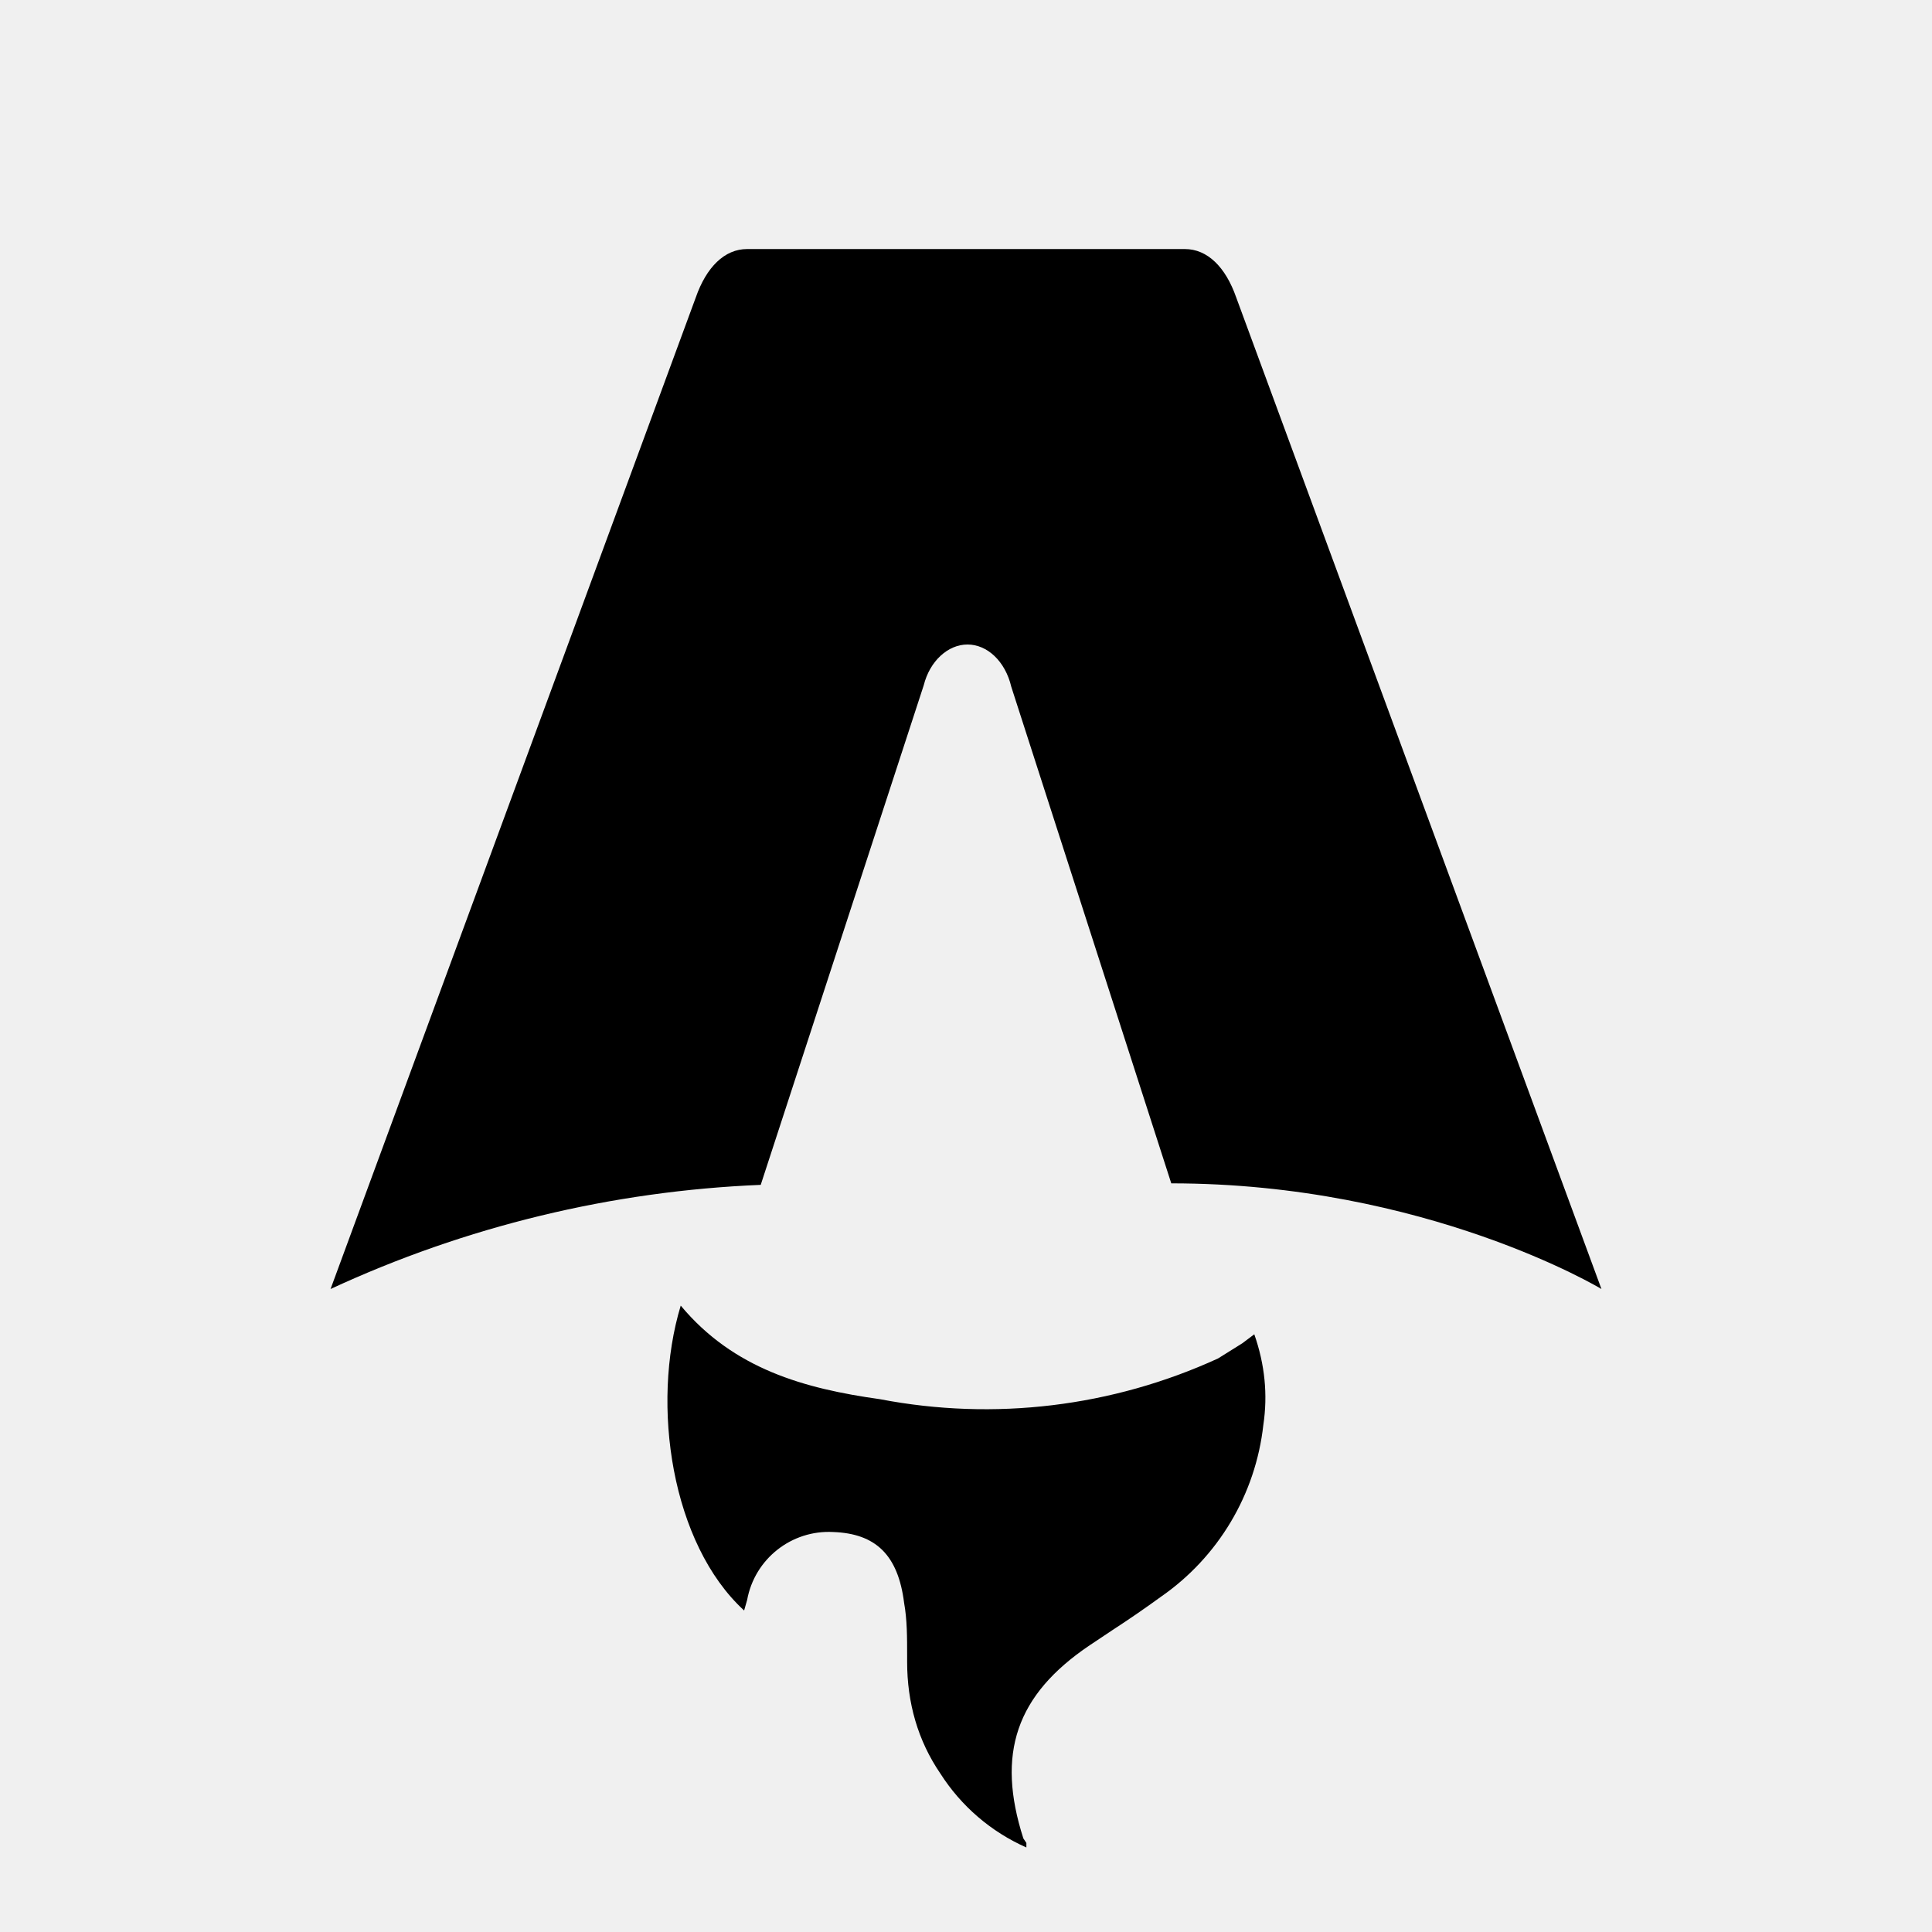
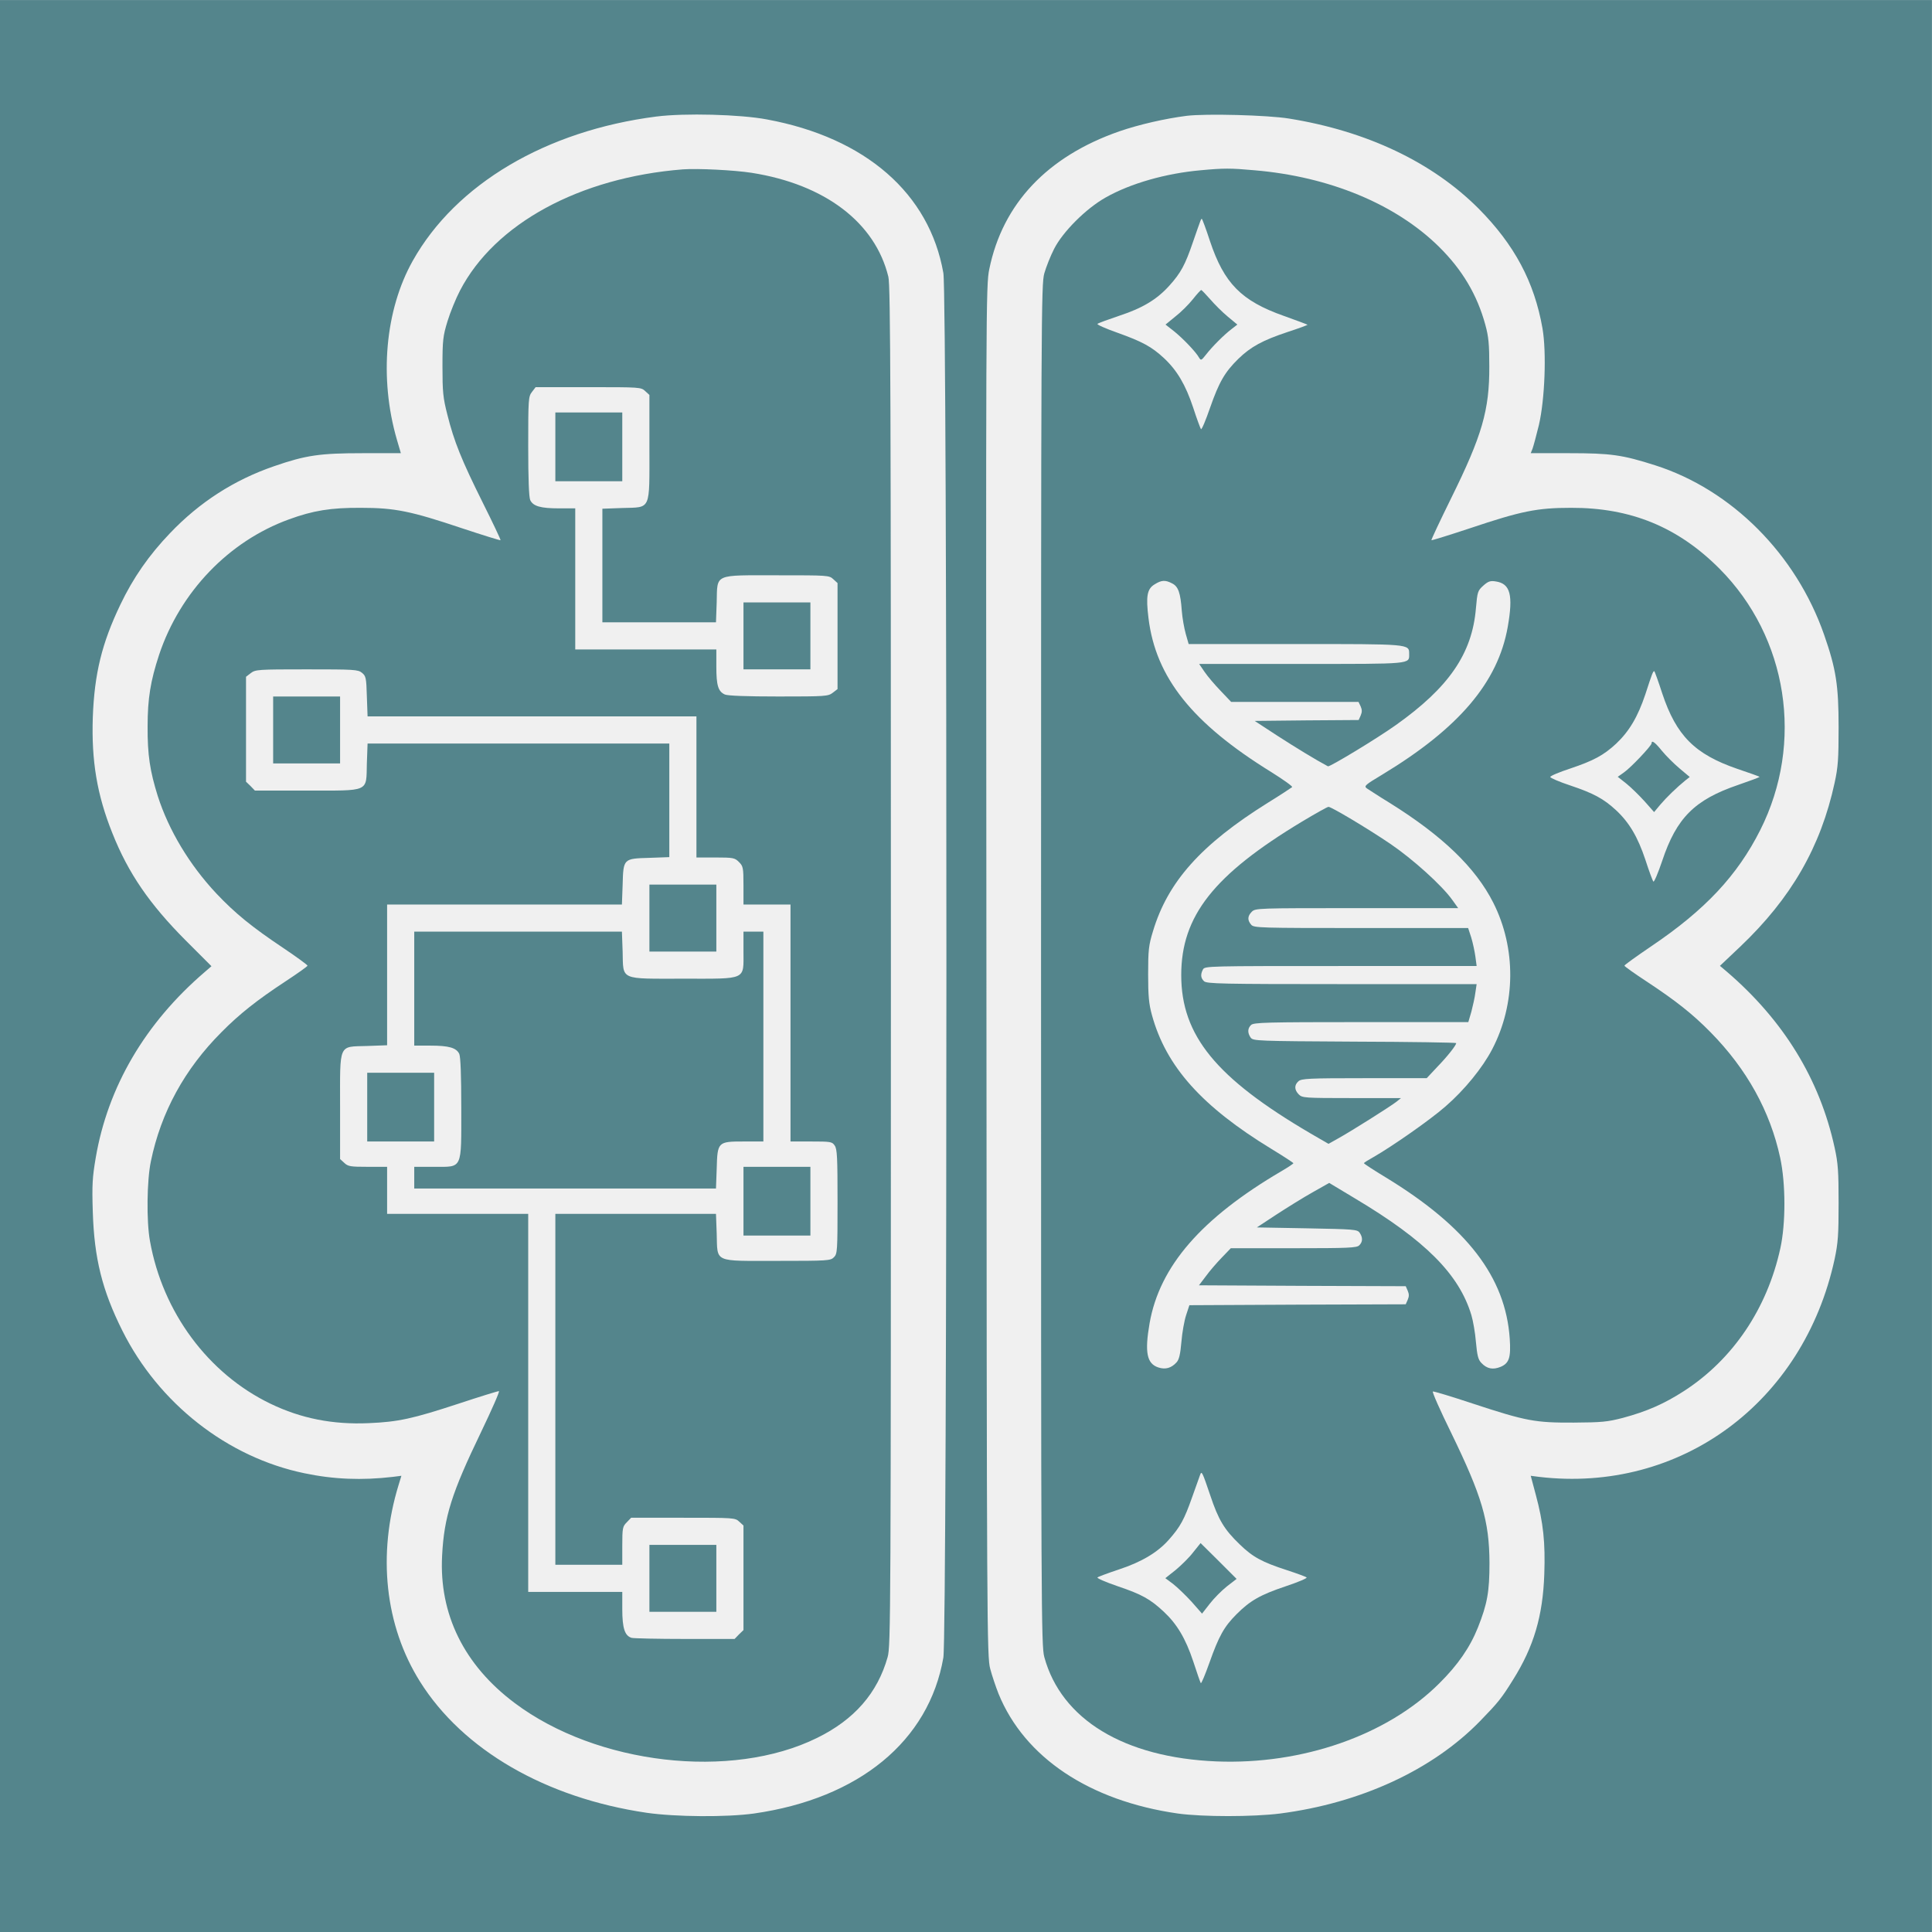
- <svg xmlns="http://www.w3.org/2000/svg" fill="none" viewBox="0 0 128 128">
-   <path d="M50.4 78.5a75.1 75.1 0 0 0-28.5 6.9l24.2-65.7c.7-2 1.9-3.2 3.4-3.2h29c1.5 0 2.7 1.2 3.4 3.2l24.2 65.7s-11.6-7-28.5-7L67 45.5c-.4-1.7-1.6-2.8-2.9-2.8-1.3 0-2.5 1.1-2.9 2.7L50.4 78.5Zm-1.1 28.2Zm-4.2-20.2c-2 6.6-.6 15.8 4.2 20.2a17.5 17.5 0 0 1 .2-.7 5.5 5.5 0 0 1 5.7-4.5c2.8.1 4.3 1.5 4.7 4.7.2 1.1.2 2.3.2 3.5v.4c0 2.7.7 5.2 2.2 7.4a13 13 0 0 0 5.7 4.9v-.3l-.2-.3c-1.8-5.6-.5-9.5 4.4-12.8l1.5-1a73 73 0 0 0 3.2-2.2 16 16 0 0 0 6.8-11.4c.3-2 .1-4-.6-6l-.8.6-1.6 1a37 37 0 0 1-22.4 2.7c-5-.7-9.7-2-13.2-6.2Z" />
-   <style>
-         path { fill: #000; }
-         @media (prefers-color-scheme: dark) {
-             path { fill: #FFF; }
-         }
-     </style>
+ <svg xmlns="http://www.w3.org/2000/svg" width="251.51pt" height="251.51pt" version="1.0" viewBox="0 0 251.51 251.51">
+   <g transform="matrix(.023549 0 0 -.023549 0 251.51)" fill="#54858c">
+     <path d="m3590 1955v-185h370v370h-370zm520 2085v-190h370v380h-370zm-2080 520v-190h370v380h-370zm260 655v-315h89c103 0 144-12 160-46 7-17 11-115 11-298 0-345 9-326-151-326h-109v-120h1668l4 109c4 149 6 151 150 151h108v1160h-110v-108c0-162 22-152-332-152-355 0-332-11-336 149l-4 111h-1148zm1300 390v-185h370v370h-370zm-2080 1040v-185h370v370h-370zm2600 520v-185h370v370h-370zm-1040 1045v-190h370v380h-370zm705 1534c-571-45-1040-300-1232-670-23-44-54-120-69-169-25-82-28-105-28-250 0-141 3-173 27-267 37-148 78-250 196-487 56-112 100-205 98-207s-98 28-213 66c-283 95-371 113-559 113-166 1-264-15-398-64-333-121-601-401-717-747-48-146-64-243-64-397-1-158 13-247 56-385 61-190 175-380 324-539 104-110 196-185 371-302 73-49 133-93 133-97s-55-43-122-87c-158-104-254-180-353-280-204-204-335-443-391-715-22-104-25-331-5-440 70-394 322-734 667-900 168-81 344-116 543-107 163 7 241 24 497 108 115 38 215 69 222 69 6 0-39-102-99-227-162-336-204-467-215-683-17-323 121-604 401-814 454-341 1198-427 1672-193 206 101 334 248 390 447 17 62 18 214 18 3820 0 3122-2 3764-14 3810-73 300-350 511-756 575-97 15-299 25-380 19zm-208-1226 23-21v-288c0-356 11-332-149-337l-111-4v-628h628l4 111c4 160-19 149 336 149 280 0 286 0 309-22l23-21v-586l-26-20c-26-20-39-21-300-21-179 0-281 4-297 11-37 17-47 50-47 154v95h-780v780h-89c-103 0-144 12-160 46-7 17-11 115-11 298 0 261 1 274 21 300l20 26h292c285 0 291 0 314-22zm-1566-1557c22-18 24-28 27-130l4-111h1818v-780h105c99 0 107-2 130-25s25-31 25-130v-105h260v-1310h114c107 0 116-1 130-22 14-19 16-66 16-310 0-275-1-289-20-308s-33-20-313-20c-357 0-330-12-335 151l-4 109h-888v-1940h370v105c0 99 2 107 25 130l24 25h287c282 0 288 0 311-22l23-21v-578l-25-24-24-25h-273c-150 0-283 3-296 6-38 11-52 53-52 159v95h-520v2090h-780v260h-107c-96 0-109 2-130 22l-23 21v288c0 356-11 332 149 337l111 4v778h1298l4 110c4 144 4 144 148 148l110 4v628h-1668l-4-111c-4-160 19-149-335-149h-284l-24 25-25 24v580l26 20c26 20 39 21 309 21 263 0 284-1 306-19zm-2001-1621v-5340h10680v10680h-10680zm4240 4680c545-101 898-409 975-849 23-127 22-7526 0-7654-80-462-467-779-1047-862-151-21-433-19-593 4-558 82-1016 347-1253 725-194 309-237 703-118 1089l15 49-47-6c-171-20-327-14-489 20-426 88-806 386-1007 789-111 222-155 399-163 655-5 150-2 193 16 299 67 394 274 746 603 1028l37 32-143 143c-199 200-317 371-405 593-85 212-116 400-108 640 9 241 50 409 152 622 71 149 159 275 275 396 163 171 354 294 575 370 176 61 254 72 490 72h211l-22 75c-99 341-65 717 88 989 238 424 737 719 1346 797 157 20 464 12 612-16zm2885 5c430-69 793-241 1050-499 197-199 307-404 352-661 23-133 13-394-20-535-14-58-30-116-35-130l-10-25h212c231 0 294-9 476-67 423-135 779-492 934-937 66-189 80-280 80-511 0-175-3-220-22-307-77-355-240-638-522-906l-112-106 39-33c314-270 513-595 595-972 19-86 22-132 22-306 0-175-3-220-22-310-172-794-853-1296-1634-1204l-46 6 28-105c42-156 53-264 47-439-8-231-58-401-173-584-64-103-82-125-182-228-263-270-659-453-1105-511-150-19-429-19-566 0-488 70-847 309-991 662-15 38-36 100-46 138-18 68-19 203-21 3858-3 3681-3 3791 16 3880 74 361 320 622 718 761 110 38 255 71 373 86 108 13 447 4 565-15z" />
+     <path d="m6637 9739c-191-17-386-72-524-150-109-61-238-190-286-285-20-39-44-100-54-135-17-61-18-218-18-3824 0-3563 1-3763 18-3825 94-345 441-556 952-577 475-19 944 145 1231 431 103 102 170 199 214 309 52 131 64 198 64 357-1 233-42 370-212 720-61 124-106 226-101 228 4 2 104-28 221-67 295-97 345-106 558-105 155 1 186 4 271 26 134 36 229 78 339 149 270 175 459 455 532 789 30 137 30 356-1 500-55 256-184 490-385 694-98 100-193 175-354 281-67 44-122 83-122 87s67 52 148 107c298 201 476 391 603 643 243 483 152 1065-225 1444-230 231-491 338-821 337-188 0-276-18-559-113-115-38-211-68-213-66s47 106 109 232c171 346 212 487 211 729 0 123-4 165-22 230-45 165-127 304-257 432-239 235-605 387-1019 422-133 12-169 12-298 0zm52-392c78-233 173-330 408-413 70-25 129-47 131-49 2-1-48-20-110-40-138-46-203-81-273-149-75-74-106-128-156-271-24-69-46-122-50-117-3 4-23 57-43 119-42 126-89 206-162 274-68 63-120 91-257 140-65 23-115 45-110 49 4 4 59 24 121 45 128 42 208 90 277 167 63 70 87 115 129 238 48 138 45 130 50 130 2 0 23-55 45-123zm-209-1892c34-17 46-53 53-151 3-39 13-96 22-128l16-56h587c639 0 632 1 632-55 0-57 19-55-596-55h-565l30-44c17-25 57-72 89-105l58-61h704l12-25c8-19 8-31 0-50l-11-25-288-2-287-3 124-81c99-64 215-135 281-170 9-5 273 155 374 227 295 209 423 396 444 646 8 92 10 98 41 126 27 24 39 28 69 23 80-12 97-74 66-251-54-306-269-560-694-817-95-57-102-63-85-76 11-7 67-44 126-80 292-182 475-358 573-552 127-251 125-559-6-810-53-102-153-225-258-316-84-74-295-221-398-280-29-16-53-31-53-34s55-39 123-80c447-273 660-550 683-890 7-104-3-136-51-156-42-17-75-11-106 22-18 19-23 41-30 116-4 51-16 118-25 148-68 226-254 413-643 645l-143 86-92-52c-50-28-140-84-200-123l-108-71 277-5c259-5 278-6 291-24 18-26 18-51-2-70-13-14-60-16-363-16h-347l-50-52c-28-29-68-75-88-103l-38-50 571-3 572-2 11-25c8-19 8-31 0-50l-11-25-598-2-598-3-18-55c-10-30-22-97-26-147-6-70-13-99-27-114-29-32-62-41-101-28-63 21-76 83-48 244 55 315 286 581 729 841 36 21 66 41 66 44-1 3-54 38-120 78-387 236-584 457-662 741-17 62-21 105-21 226 0 133 3 160 27 238 82 273 266 479 634 709 70 43 130 83 135 87 4 4-48 41-115 83-437 270-639 523-679 851-15 121-8 162 34 187 38 24 59 25 97 5zm2709-608c78-234 180-336 415-417 66-22 121-42 123-44s-52-22-119-45c-240-82-340-182-419-419-23-68-45-120-49-115-4 4-24 58-44 120-42 126-89 206-162 274-69 64-125 94-253 137-61 20-111 42-111 47 0 6 50 27 111 47 128 43 184 73 253 137 72 68 120 148 162 274 37 114 42 127 49 127 2 0 22-55 44-123zm-2499-4432c46-138 78-190 163-272 72-70 123-98 262-143 55-18 104-36 108-40 5-4-47-26-116-49-140-47-196-79-271-154-69-69-98-121-150-268-24-67-45-118-48-113s-22 59-42 121c-42 126-90 206-163 274-74 69-120 95-253 140-67 23-118 45-113 49 4 4 58 24 118 44 125 41 214 94 276 164 64 72 86 113 129 235 22 61 42 118 45 126 8 21 12 13 55-114z" />
+     <path d="m6595 9027c-23-29-66-72-97-96l-55-45 46-36c50-40 121-114 139-146 11-18 13-17 39 16 35 45 99 109 141 141l32 25-54 45c-30 25-73 68-96 95-24 27-46 50-49 51s-24-22-46-50z" />
+     <path d="m7197 6138c-488-294-667-522-667-848 0-334 192-569 714-875l100-58 50 28c73 40 296 181 326 205l25 20h-272c-260 0-274 1-293 20-25 25-26 52-2 73 17 15 57 17 364 17h345l59 63c57 59 104 119 104 131 0 3-252 7-561 8-542 3-561 4-575 22-18 26-18 51 2 70 14 14 83 16 608 16h593l17 58c8 31 19 79 22 105l7 47h-746c-664 0-747 2-761 16-19 18-20 38-6 65 10 19 29 19 762 19h751l-7 53c-4 28-14 76-23 105l-17 52h-591c-561 0-593 1-608 18-22 25-21 48 3 72 20 20 33 20 581 20h560l-33 46c-57 80-219 226-343 310-127 86-325 204-341 204-6 0-72-37-147-82z" />
+     <path d="m9130 6571c0-13-115-135-153-161l-34-24 47-37c26-21 71-65 101-98l53-60 35 42c35 41 92 96 139 134l23 18-57 48c-31 26-75 70-97 97-38 47-57 61-57 41z" />
+     <path d="m6596 2099c-21-28-65-71-96-97l-58-46 43-32c23-18 69-62 102-98l58-66 43 55c23 30 66 73 95 96l53 41-99 99c-54 54-100 99-100 99-1-1-19-24-41-51z" />
+   </g>
</svg>
